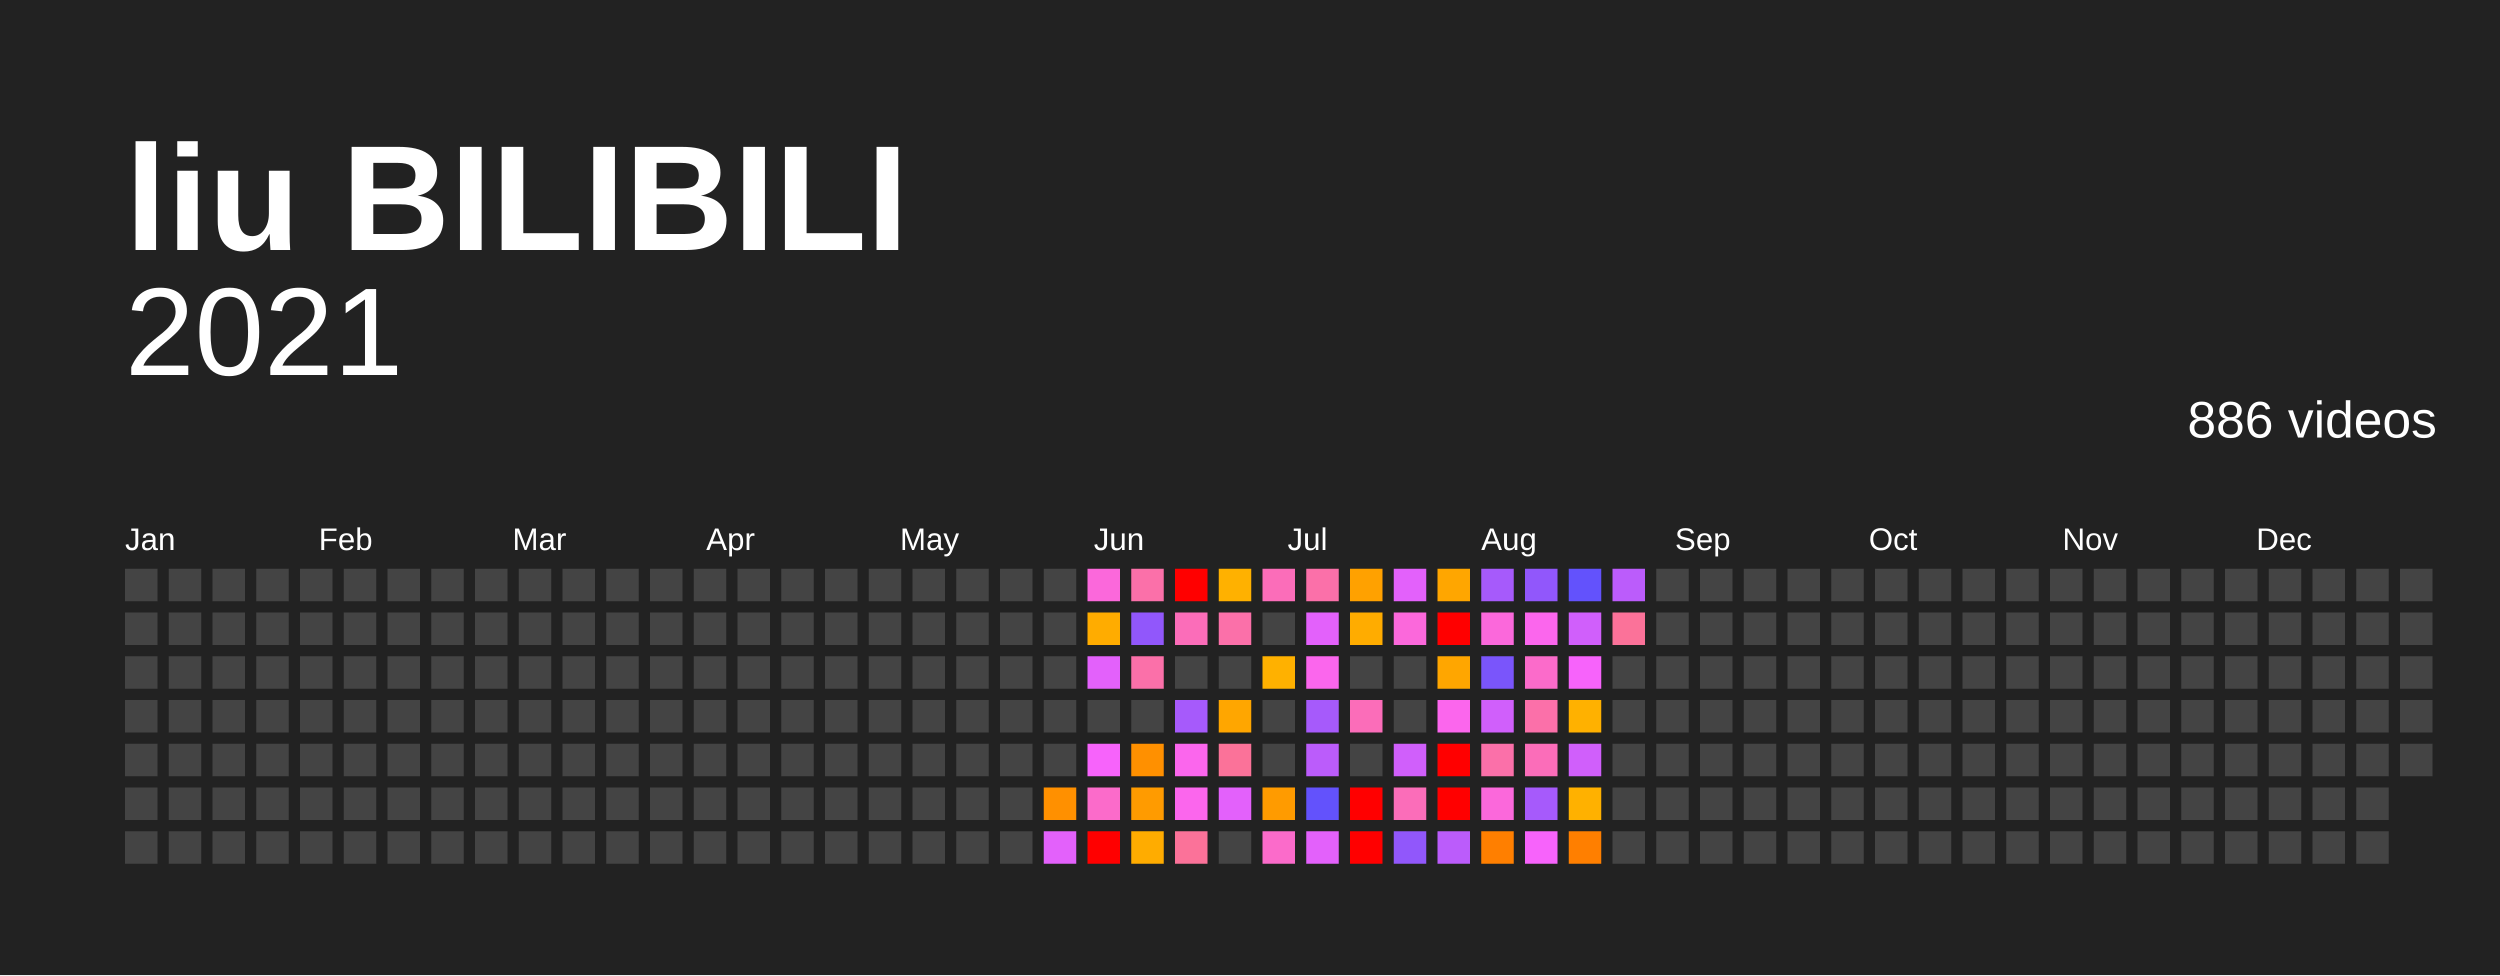
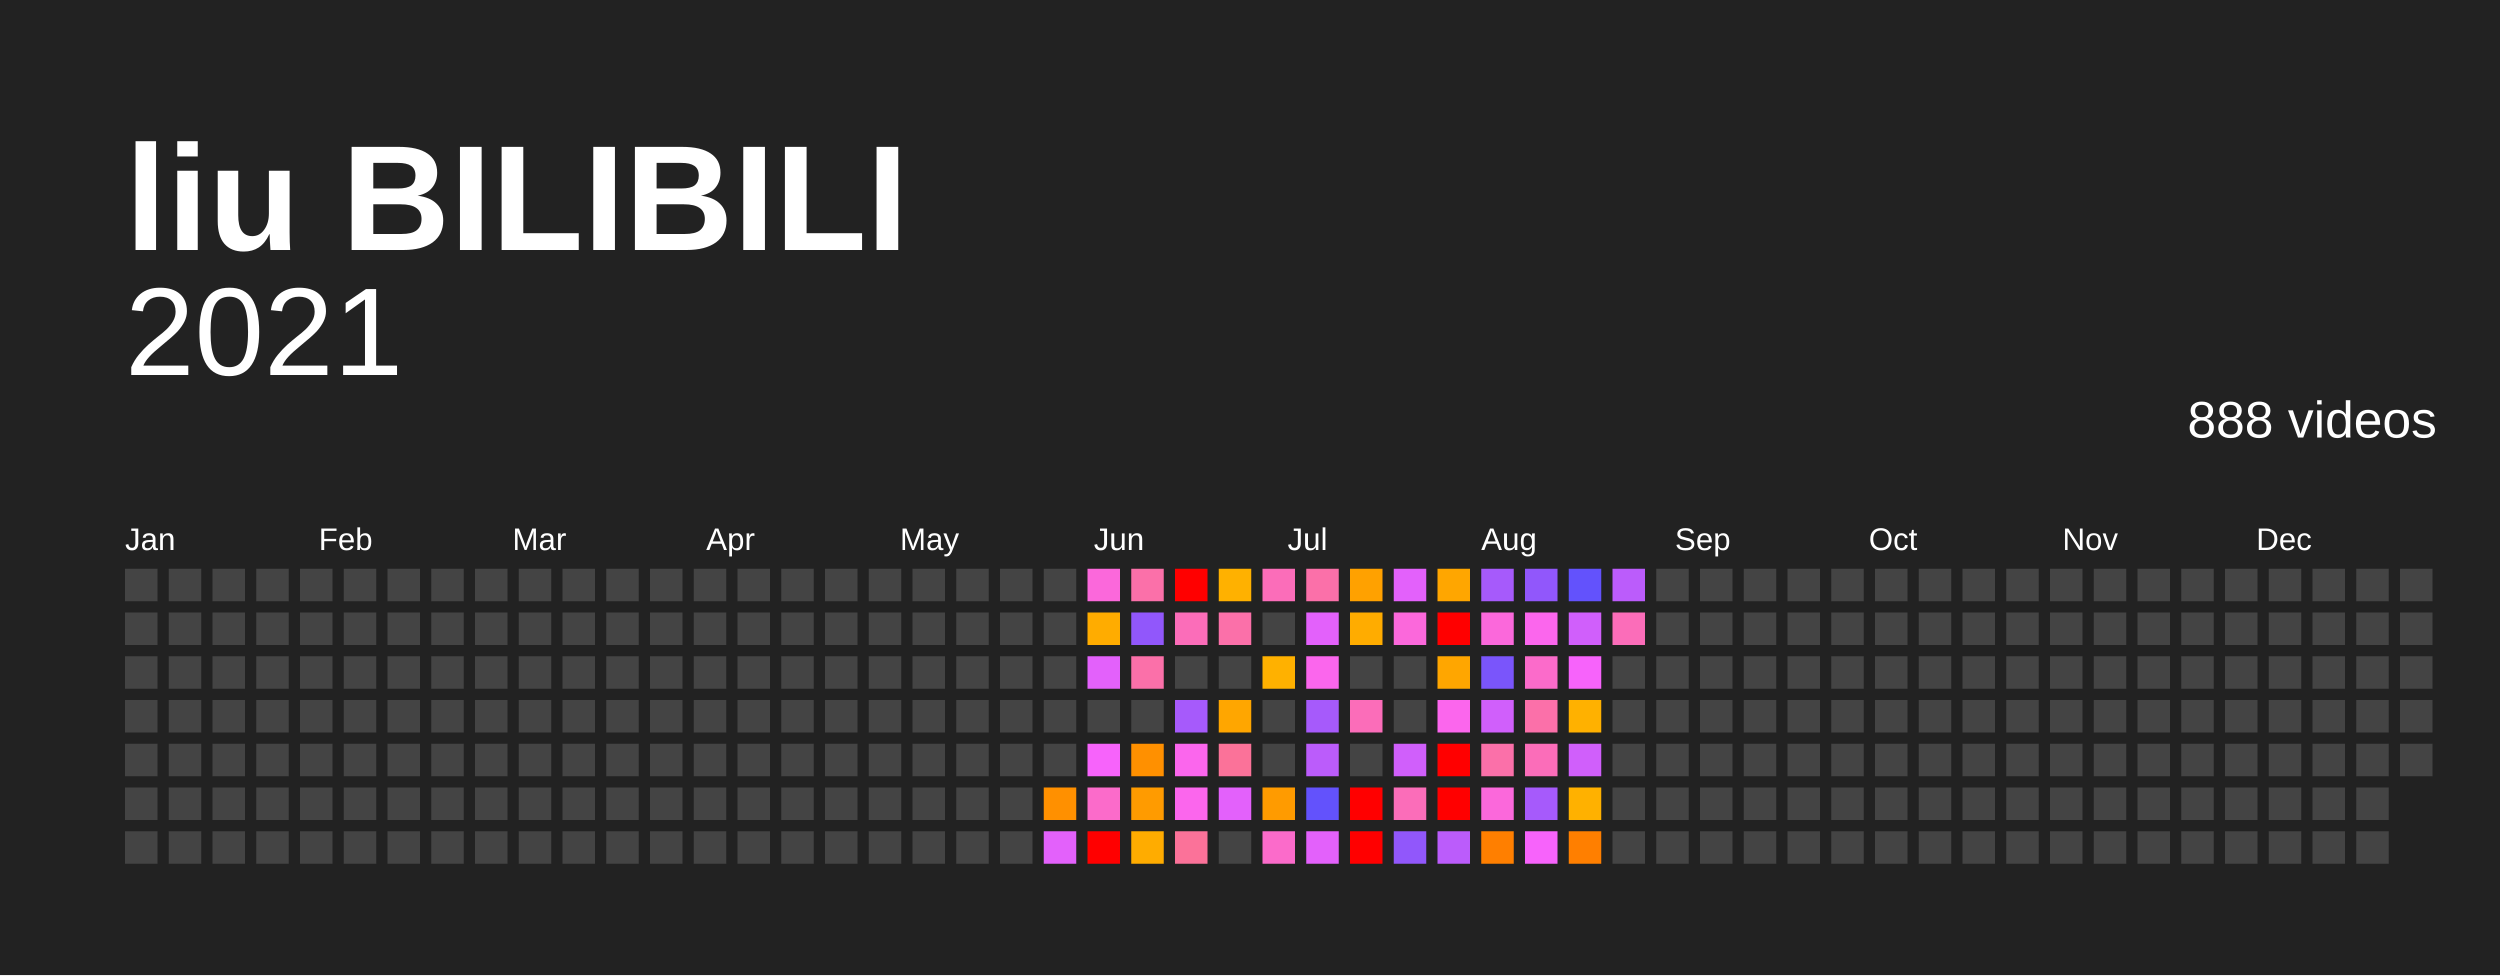
<svg xmlns="http://www.w3.org/2000/svg" baseProfile="full" height="78mm" version="1.1" viewBox="0,0,200,78" width="200mm">
  <defs />
  <rect fill="#222222" height="78" width="200" x="0" y="0" />
  <text fill="#FFFFFF" style="font-size:12px; font-family:Arial; font-weight:bold;" x="10" y="20">liu BILIBILI</text>
  <text alignment-baseline="hanging" fill="#FFFFFF" style="font-size:10.0px; font-family:Arial;" x="10" y="30">2021</text>
-   <text alignment-baseline="hanging" fill="#FFFFFF" style="font-size:4.125px; font-family:Arial;" x="175" y="35">886 videos</text>
+   <text alignment-baseline="hanging" fill="#FFFFFF" style="font-size:4.125px; font-family:Arial;" x="175" y="35">888 videos</text>
  <text fill="#FFFFFF" style="font-size:2.5px; font-family:Arial" x="10.0" y="44">Jan</text>
  <text fill="#FFFFFF" style="font-size:2.5px; font-family:Arial" x="25.5" y="44">Feb</text>
  <text fill="#FFFFFF" style="font-size:2.5px; font-family:Arial" x="41.0" y="44">Mar</text>
  <text fill="#FFFFFF" style="font-size:2.5px; font-family:Arial" x="56.5" y="44">Apr</text>
  <text fill="#FFFFFF" style="font-size:2.5px; font-family:Arial" x="72.0" y="44">May</text>
  <text fill="#FFFFFF" style="font-size:2.5px; font-family:Arial" x="87.5" y="44">Jun</text>
  <text fill="#FFFFFF" style="font-size:2.5px; font-family:Arial" x="103.0" y="44">Jul</text>
  <text fill="#FFFFFF" style="font-size:2.5px; font-family:Arial" x="118.5" y="44">Aug</text>
  <text fill="#FFFFFF" style="font-size:2.5px; font-family:Arial" x="134.0" y="44">Sep</text>
  <text fill="#FFFFFF" style="font-size:2.5px; font-family:Arial" x="149.5" y="44">Oct</text>
  <text fill="#FFFFFF" style="font-size:2.5px; font-family:Arial" x="165.0" y="44">Nov</text>
  <text fill="#FFFFFF" style="font-size:2.5px; font-family:Arial" x="180.5" y="44">Dec</text>
  <rect fill="#444444" height="2.6" width="2.6" x="10.0" y="45.5" />
  <rect fill="#444444" height="2.6" width="2.6" x="10.0" y="49.0" />
  <rect fill="#444444" height="2.6" width="2.6" x="10.0" y="52.5" />
  <rect fill="#444444" height="2.6" width="2.6" x="10.0" y="56.0" />
  <rect fill="#444444" height="2.6" width="2.6" x="10.0" y="59.5" />
  <rect fill="#444444" height="2.6" width="2.6" x="10.0" y="63.0" />
  <rect fill="#444444" height="2.6" width="2.6" x="10.0" y="66.5" />
  <rect fill="#444444" height="2.6" width="2.6" x="13.5" y="45.5" />
  <rect fill="#444444" height="2.6" width="2.6" x="13.5" y="49.0" />
  <rect fill="#444444" height="2.6" width="2.6" x="13.5" y="52.5" />
  <rect fill="#444444" height="2.6" width="2.6" x="13.5" y="56.0" />
  <rect fill="#444444" height="2.6" width="2.6" x="13.5" y="59.5" />
  <rect fill="#444444" height="2.6" width="2.6" x="13.5" y="63.0" />
  <rect fill="#444444" height="2.6" width="2.6" x="13.5" y="66.5" />
  <rect fill="#444444" height="2.6" width="2.6" x="17.0" y="45.5" />
  <rect fill="#444444" height="2.6" width="2.6" x="17.0" y="49.0" />
  <rect fill="#444444" height="2.6" width="2.6" x="17.0" y="52.5" />
  <rect fill="#444444" height="2.6" width="2.6" x="17.0" y="56.0" />
  <rect fill="#444444" height="2.6" width="2.6" x="17.0" y="59.5" />
  <rect fill="#444444" height="2.6" width="2.6" x="17.0" y="63.0" />
  <rect fill="#444444" height="2.6" width="2.6" x="17.0" y="66.5" />
  <rect fill="#444444" height="2.6" width="2.6" x="20.5" y="45.5" />
  <rect fill="#444444" height="2.6" width="2.6" x="20.5" y="49.0" />
  <rect fill="#444444" height="2.6" width="2.6" x="20.5" y="52.5" />
  <rect fill="#444444" height="2.6" width="2.6" x="20.5" y="56.0" />
  <rect fill="#444444" height="2.6" width="2.6" x="20.5" y="59.5" />
  <rect fill="#444444" height="2.6" width="2.6" x="20.5" y="63.0" />
  <rect fill="#444444" height="2.6" width="2.6" x="20.5" y="66.5" />
  <rect fill="#444444" height="2.6" width="2.6" x="24.0" y="45.5" />
  <rect fill="#444444" height="2.6" width="2.6" x="24.0" y="49.0" />
  <rect fill="#444444" height="2.6" width="2.6" x="24.0" y="52.5" />
  <rect fill="#444444" height="2.6" width="2.6" x="24.0" y="56.0" />
  <rect fill="#444444" height="2.6" width="2.6" x="24.0" y="59.5" />
  <rect fill="#444444" height="2.6" width="2.6" x="24.0" y="63.0" />
  <rect fill="#444444" height="2.6" width="2.6" x="24.0" y="66.5" />
  <rect fill="#444444" height="2.6" width="2.6" x="27.5" y="45.5" />
  <rect fill="#444444" height="2.6" width="2.6" x="27.5" y="49.0" />
  <rect fill="#444444" height="2.6" width="2.6" x="27.5" y="52.5" />
  <rect fill="#444444" height="2.6" width="2.6" x="27.5" y="56.0" />
  <rect fill="#444444" height="2.6" width="2.6" x="27.5" y="59.5" />
  <rect fill="#444444" height="2.6" width="2.6" x="27.5" y="63.0" />
  <rect fill="#444444" height="2.6" width="2.6" x="27.5" y="66.5" />
  <rect fill="#444444" height="2.6" width="2.6" x="31.0" y="45.5" />
  <rect fill="#444444" height="2.6" width="2.6" x="31.0" y="49.0" />
  <rect fill="#444444" height="2.6" width="2.6" x="31.0" y="52.5" />
  <rect fill="#444444" height="2.6" width="2.6" x="31.0" y="56.0" />
  <rect fill="#444444" height="2.6" width="2.6" x="31.0" y="59.5" />
  <rect fill="#444444" height="2.6" width="2.6" x="31.0" y="63.0" />
  <rect fill="#444444" height="2.6" width="2.6" x="31.0" y="66.5" />
  <rect fill="#444444" height="2.6" width="2.6" x="34.5" y="45.5" />
  <rect fill="#444444" height="2.6" width="2.6" x="34.5" y="49.0" />
  <rect fill="#444444" height="2.6" width="2.6" x="34.5" y="52.5" />
  <rect fill="#444444" height="2.6" width="2.6" x="34.5" y="56.0" />
  <rect fill="#444444" height="2.6" width="2.6" x="34.5" y="59.5" />
  <rect fill="#444444" height="2.6" width="2.6" x="34.5" y="63.0" />
  <rect fill="#444444" height="2.6" width="2.6" x="34.5" y="66.5" />
  <rect fill="#444444" height="2.6" width="2.6" x="38.0" y="45.5" />
  <rect fill="#444444" height="2.6" width="2.6" x="38.0" y="49.0" />
  <rect fill="#444444" height="2.6" width="2.6" x="38.0" y="52.5" />
  <rect fill="#444444" height="2.6" width="2.6" x="38.0" y="56.0" />
  <rect fill="#444444" height="2.6" width="2.6" x="38.0" y="59.5" />
  <rect fill="#444444" height="2.6" width="2.6" x="38.0" y="63.0" />
  <rect fill="#444444" height="2.6" width="2.6" x="38.0" y="66.5" />
  <rect fill="#444444" height="2.6" width="2.6" x="41.5" y="45.5" />
  <rect fill="#444444" height="2.6" width="2.6" x="41.5" y="49.0" />
  <rect fill="#444444" height="2.6" width="2.6" x="41.5" y="52.5" />
  <rect fill="#444444" height="2.6" width="2.6" x="41.5" y="56.0" />
  <rect fill="#444444" height="2.6" width="2.6" x="41.5" y="59.5" />
  <rect fill="#444444" height="2.6" width="2.6" x="41.5" y="63.0" />
  <rect fill="#444444" height="2.6" width="2.6" x="41.5" y="66.5" />
  <rect fill="#444444" height="2.6" width="2.6" x="45.0" y="45.5" />
  <rect fill="#444444" height="2.6" width="2.6" x="45.0" y="49.0" />
  <rect fill="#444444" height="2.6" width="2.6" x="45.0" y="52.5" />
  <rect fill="#444444" height="2.6" width="2.6" x="45.0" y="56.0" />
  <rect fill="#444444" height="2.6" width="2.6" x="45.0" y="59.5" />
  <rect fill="#444444" height="2.6" width="2.6" x="45.0" y="63.0" />
  <rect fill="#444444" height="2.6" width="2.6" x="45.0" y="66.5" />
  <rect fill="#444444" height="2.6" width="2.6" x="48.5" y="45.5" />
  <rect fill="#444444" height="2.6" width="2.6" x="48.5" y="49.0" />
  <rect fill="#444444" height="2.6" width="2.6" x="48.5" y="52.5" />
  <rect fill="#444444" height="2.6" width="2.6" x="48.5" y="56.0" />
  <rect fill="#444444" height="2.6" width="2.6" x="48.5" y="59.5" />
  <rect fill="#444444" height="2.6" width="2.6" x="48.5" y="63.0" />
  <rect fill="#444444" height="2.6" width="2.6" x="48.5" y="66.5" />
  <rect fill="#444444" height="2.6" width="2.6" x="52.0" y="45.5" />
  <rect fill="#444444" height="2.6" width="2.6" x="52.0" y="49.0" />
  <rect fill="#444444" height="2.6" width="2.6" x="52.0" y="52.5" />
  <rect fill="#444444" height="2.6" width="2.6" x="52.0" y="56.0" />
  <rect fill="#444444" height="2.6" width="2.6" x="52.0" y="59.5" />
  <rect fill="#444444" height="2.6" width="2.6" x="52.0" y="63.0" />
  <rect fill="#444444" height="2.6" width="2.6" x="52.0" y="66.5" />
  <rect fill="#444444" height="2.6" width="2.6" x="55.5" y="45.5" />
  <rect fill="#444444" height="2.6" width="2.6" x="55.5" y="49.0" />
  <rect fill="#444444" height="2.6" width="2.6" x="55.5" y="52.5" />
  <rect fill="#444444" height="2.6" width="2.6" x="55.5" y="56.0" />
  <rect fill="#444444" height="2.6" width="2.6" x="55.5" y="59.5" />
  <rect fill="#444444" height="2.6" width="2.6" x="55.5" y="63.0" />
  <rect fill="#444444" height="2.6" width="2.6" x="55.5" y="66.5" />
  <rect fill="#444444" height="2.6" width="2.6" x="59.0" y="45.5" />
  <rect fill="#444444" height="2.6" width="2.6" x="59.0" y="49.0" />
  <rect fill="#444444" height="2.6" width="2.6" x="59.0" y="52.5" />
  <rect fill="#444444" height="2.6" width="2.6" x="59.0" y="56.0" />
  <rect fill="#444444" height="2.6" width="2.6" x="59.0" y="59.5" />
  <rect fill="#444444" height="2.6" width="2.6" x="59.0" y="63.0" />
  <rect fill="#444444" height="2.6" width="2.6" x="59.0" y="66.5" />
  <rect fill="#444444" height="2.6" width="2.6" x="62.5" y="45.5" />
  <rect fill="#444444" height="2.6" width="2.6" x="62.5" y="49.0" />
  <rect fill="#444444" height="2.6" width="2.6" x="62.5" y="52.5" />
  <rect fill="#444444" height="2.6" width="2.6" x="62.5" y="56.0" />
  <rect fill="#444444" height="2.6" width="2.6" x="62.5" y="59.5" />
  <rect fill="#444444" height="2.6" width="2.6" x="62.5" y="63.0" />
  <rect fill="#444444" height="2.6" width="2.6" x="62.5" y="66.5" />
  <rect fill="#444444" height="2.6" width="2.6" x="66.0" y="45.5" />
  <rect fill="#444444" height="2.6" width="2.6" x="66.0" y="49.0" />
  <rect fill="#444444" height="2.6" width="2.6" x="66.0" y="52.5" />
  <rect fill="#444444" height="2.6" width="2.6" x="66.0" y="56.0" />
  <rect fill="#444444" height="2.6" width="2.6" x="66.0" y="59.5" />
  <rect fill="#444444" height="2.6" width="2.6" x="66.0" y="63.0" />
  <rect fill="#444444" height="2.6" width="2.6" x="66.0" y="66.5" />
  <rect fill="#444444" height="2.6" width="2.6" x="69.5" y="45.5" />
  <rect fill="#444444" height="2.6" width="2.6" x="69.5" y="49.0" />
  <rect fill="#444444" height="2.6" width="2.6" x="69.5" y="52.5" />
  <rect fill="#444444" height="2.6" width="2.6" x="69.5" y="56.0" />
  <rect fill="#444444" height="2.6" width="2.6" x="69.5" y="59.5" />
  <rect fill="#444444" height="2.6" width="2.6" x="69.5" y="63.0" />
  <rect fill="#444444" height="2.6" width="2.6" x="69.5" y="66.5" />
  <rect fill="#444444" height="2.6" width="2.6" x="73.0" y="45.5" />
  <rect fill="#444444" height="2.6" width="2.6" x="73.0" y="49.0" />
  <rect fill="#444444" height="2.6" width="2.6" x="73.0" y="52.5" />
  <rect fill="#444444" height="2.6" width="2.6" x="73.0" y="56.0" />
  <rect fill="#444444" height="2.6" width="2.6" x="73.0" y="59.5" />
  <rect fill="#444444" height="2.6" width="2.6" x="73.0" y="63.0" />
  <rect fill="#444444" height="2.6" width="2.6" x="73.0" y="66.5" />
  <rect fill="#444444" height="2.6" width="2.6" x="76.5" y="45.5" />
  <rect fill="#444444" height="2.6" width="2.6" x="76.5" y="49.0" />
  <rect fill="#444444" height="2.6" width="2.6" x="76.5" y="52.5" />
  <rect fill="#444444" height="2.6" width="2.6" x="76.5" y="56.0" />
  <rect fill="#444444" height="2.6" width="2.6" x="76.5" y="59.5" />
  <rect fill="#444444" height="2.6" width="2.6" x="76.5" y="63.0" />
  <rect fill="#444444" height="2.6" width="2.6" x="76.5" y="66.5" />
  <rect fill="#444444" height="2.6" width="2.6" x="80.0" y="45.5" />
  <rect fill="#444444" height="2.6" width="2.6" x="80.0" y="49.0" />
  <rect fill="#444444" height="2.6" width="2.6" x="80.0" y="52.5" />
  <rect fill="#444444" height="2.6" width="2.6" x="80.0" y="56.0" />
  <rect fill="#444444" height="2.6" width="2.6" x="80.0" y="59.5" />
  <rect fill="#444444" height="2.6" width="2.6" x="80.0" y="63.0" />
  <rect fill="#444444" height="2.6" width="2.6" x="80.0" y="66.5" />
  <rect fill="#444444" height="2.6" width="2.6" x="83.5" y="45.5" />
  <rect fill="#444444" height="2.6" width="2.6" x="83.5" y="49.0" />
  <rect fill="#444444" height="2.6" width="2.6" x="83.5" y="52.5" />
  <rect fill="#444444" height="2.6" width="2.6" x="83.5" y="56.0" />
  <rect fill="#444444" height="2.6" width="2.6" x="83.5" y="59.5" />
  <rect fill="#ff9000" height="2.6" width="2.6" x="83.5" y="63.0" />
  <rect fill="#e361fb" height="2.6" width="2.6" x="83.5" y="66.5" />
  <rect fill="#fb68db" height="2.6" width="2.6" x="87.0" y="45.5" />
  <rect fill="#ffac00" height="2.6" width="2.6" x="87.0" y="49.0" />
  <rect fill="#e361fb" height="2.6" width="2.6" x="87.0" y="52.5" />
  <rect fill="#444444" height="2.6" width="2.6" x="87.0" y="56.0" />
  <rect fill="#f763fb" height="2.6" width="2.6" x="87.0" y="59.5" />
  <rect fill="#fb6bca" height="2.6" width="2.6" x="87.0" y="63.0" />
  <rect fill="red" height="2.6" width="2.6" x="87.0" y="66.5" />
  <rect fill="#fb70a9" height="2.6" width="2.6" x="90.5" y="45.5" />
  <rect fill="#9157fb" height="2.6" width="2.6" x="90.5" y="49.0" />
  <rect fill="#fb70a9" height="2.6" width="2.6" x="90.5" y="52.5" />
  <rect fill="#444444" height="2.6" width="2.6" x="90.5" y="56.0" />
  <rect fill="#ff9000" height="2.6" width="2.6" x="90.5" y="59.5" />
  <rect fill="#ff9b00" height="2.6" width="2.6" x="90.5" y="63.0" />
  <rect fill="#ffac00" height="2.6" width="2.6" x="90.5" y="66.5" />
  <rect fill="red" height="2.6" width="2.6" x="94.0" y="45.5" />
  <rect fill="#fb6db9" height="2.6" width="2.6" x="94.0" y="49.0" />
  <rect fill="#444444" height="2.6" width="2.6" x="94.0" y="52.5" />
  <rect fill="#a65afb" height="2.6" width="2.6" x="94.0" y="56.0" />
  <rect fill="#fb66ed" height="2.6" width="2.6" x="94.0" y="59.5" />
  <rect fill="#fb66ed" height="2.6" width="2.6" x="94.0" y="63.0" />
  <rect fill="#fb7299" height="2.6" width="2.6" x="94.0" y="66.5" />
  <rect fill="#ffb100" height="2.6" width="2.6" x="97.5" y="45.5" />
  <rect fill="#fb70a9" height="2.6" width="2.6" x="97.5" y="49.0" />
  <rect fill="#444444" height="2.6" width="2.6" x="97.5" y="52.5" />
  <rect fill="#ffa600" height="2.6" width="2.6" x="97.5" y="56.0" />
  <rect fill="#fb7299" height="2.6" width="2.6" x="97.5" y="59.5" />
  <rect fill="#e361fb" height="2.6" width="2.6" x="97.5" y="63.0" />
  <rect fill="#444444" height="2.6" width="2.6" x="97.5" y="66.5" />
  <rect fill="#fb6db9" height="2.6" width="2.6" x="101.0" y="45.5" />
  <rect fill="#444444" height="2.6" width="2.6" x="101.0" y="49.0" />
  <rect fill="#ffb100" height="2.6" width="2.6" x="101.0" y="52.5" />
  <rect fill="#444444" height="2.6" width="2.6" x="101.0" y="56.0" />
  <rect fill="#444444" height="2.6" width="2.6" x="101.0" y="59.5" />
  <rect fill="#ff9b00" height="2.6" width="2.6" x="101.0" y="63.0" />
  <rect fill="#fb6bca" height="2.6" width="2.6" x="101.0" y="66.5" />
  <rect fill="#fb70a9" height="2.6" width="2.6" x="104.5" y="45.5" />
  <rect fill="#e361fb" height="2.6" width="2.6" x="104.5" y="49.0" />
  <rect fill="#fb66ed" height="2.6" width="2.6" x="104.5" y="52.5" />
  <rect fill="#a65afb" height="2.6" width="2.6" x="104.5" y="56.0" />
  <rect fill="#bb5cfb" height="2.6" width="2.6" x="104.5" y="59.5" />
  <rect fill="#6352fc" height="2.6" width="2.6" x="104.5" y="63.0" />
  <rect fill="#e361fb" height="2.6" width="2.6" x="104.5" y="66.5" />
  <rect fill="#ffa100" height="2.6" width="2.6" x="108.0" y="45.5" />
  <rect fill="#ffac00" height="2.6" width="2.6" x="108.0" y="49.0" />
  <rect fill="#444444" height="2.6" width="2.6" x="108.0" y="52.5" />
  <rect fill="#fb6db9" height="2.6" width="2.6" x="108.0" y="56.0" />
  <rect fill="#444444" height="2.6" width="2.6" x="108.0" y="59.5" />
  <rect fill="red" height="2.6" width="2.6" x="108.0" y="63.0" />
  <rect fill="red" height="2.6" width="2.6" x="108.0" y="66.5" />
  <rect fill="#e361fb" height="2.6" width="2.6" x="111.5" y="45.5" />
  <rect fill="#fb68db" height="2.6" width="2.6" x="111.5" y="49.0" />
  <rect fill="#444444" height="2.6" width="2.6" x="111.5" y="52.5" />
  <rect fill="#444444" height="2.6" width="2.6" x="111.5" y="56.0" />
  <rect fill="#d05ffb" height="2.6" width="2.6" x="111.5" y="59.5" />
  <rect fill="#fb6db9" height="2.6" width="2.6" x="111.5" y="63.0" />
  <rect fill="#9157fb" height="2.6" width="2.6" x="111.5" y="66.5" />
  <rect fill="#ffa600" height="2.6" width="2.6" x="115.0" y="45.5" />
  <rect fill="red" height="2.6" width="2.6" x="115.0" y="49.0" />
  <rect fill="#ffa600" height="2.6" width="2.6" x="115.0" y="52.5" />
  <rect fill="#fb66ed" height="2.6" width="2.6" x="115.0" y="56.0" />
  <rect fill="red" height="2.6" width="2.6" x="115.0" y="59.5" />
  <rect fill="red" height="2.6" width="2.6" x="115.0" y="63.0" />
  <rect fill="#bb5cfb" height="2.6" width="2.6" x="115.0" y="66.5" />
  <rect fill="#a65afb" height="2.6" width="2.6" x="118.5" y="45.5" />
  <rect fill="#fb68db" height="2.6" width="2.6" x="118.5" y="49.0" />
  <rect fill="#7a55fb" height="2.6" width="2.6" x="118.5" y="52.5" />
  <rect fill="#d05ffb" height="2.6" width="2.6" x="118.5" y="56.0" />
  <rect fill="#fb70a9" height="2.6" width="2.6" x="118.5" y="59.5" />
  <rect fill="#fb68db" height="2.6" width="2.6" x="118.5" y="63.0" />
  <rect fill="#ff7f00" height="2.6" width="2.6" x="118.5" y="66.5" />
  <rect fill="#9157fb" height="2.6" width="2.6" x="122.0" y="45.5" />
  <rect fill="#fb66ed" height="2.6" width="2.6" x="122.0" y="49.0" />
  <rect fill="#fb6bca" height="2.6" width="2.6" x="122.0" y="52.5" />
  <rect fill="#fb70a9" height="2.6" width="2.6" x="122.0" y="56.0" />
  <rect fill="#fb6db9" height="2.6" width="2.6" x="122.0" y="59.5" />
  <rect fill="#a65afb" height="2.6" width="2.6" x="122.0" y="63.0" />
  <rect fill="#f763fb" height="2.6" width="2.6" x="122.0" y="66.5" />
  <rect fill="#6352fc" height="2.6" width="2.6" x="125.5" y="45.5" />
  <rect fill="#d05ffb" height="2.6" width="2.6" x="125.5" y="49.0" />
  <rect fill="#f763fb" height="2.6" width="2.6" x="125.5" y="52.5" />
  <rect fill="#ffb100" height="2.6" width="2.6" x="125.5" y="56.0" />
  <rect fill="#d05ffb" height="2.6" width="2.6" x="125.5" y="59.5" />
  <rect fill="#ffb100" height="2.6" width="2.6" x="125.5" y="63.0" />
  <rect fill="#ff7f00" height="2.6" width="2.6" x="125.5" y="66.5" />
  <rect fill="#bb5cfb" height="2.6" width="2.6" x="129.0" y="45.5" />
-   <rect fill="#fb7299" height="2.6" width="2.6" x="129.0" y="49.0" />
+   <rect fill="#fb6db9" height="2.6" width="2.6" x="129.0" y="49.0" />
  <rect fill="#444444" height="2.6" width="2.6" x="129.0" y="52.5" />
  <rect fill="#444444" height="2.6" width="2.6" x="129.0" y="56.0" />
  <rect fill="#444444" height="2.6" width="2.6" x="129.0" y="59.5" />
  <rect fill="#444444" height="2.6" width="2.6" x="129.0" y="63.0" />
  <rect fill="#444444" height="2.6" width="2.6" x="129.0" y="66.5" />
  <rect fill="#444444" height="2.6" width="2.6" x="132.5" y="45.5" />
  <rect fill="#444444" height="2.6" width="2.6" x="132.5" y="49.0" />
  <rect fill="#444444" height="2.6" width="2.6" x="132.5" y="52.5" />
  <rect fill="#444444" height="2.6" width="2.6" x="132.5" y="56.0" />
  <rect fill="#444444" height="2.6" width="2.6" x="132.5" y="59.5" />
  <rect fill="#444444" height="2.6" width="2.6" x="132.5" y="63.0" />
  <rect fill="#444444" height="2.6" width="2.6" x="132.5" y="66.5" />
  <rect fill="#444444" height="2.6" width="2.6" x="136.0" y="45.5" />
  <rect fill="#444444" height="2.6" width="2.6" x="136.0" y="49.0" />
  <rect fill="#444444" height="2.6" width="2.6" x="136.0" y="52.5" />
  <rect fill="#444444" height="2.6" width="2.6" x="136.0" y="56.0" />
  <rect fill="#444444" height="2.6" width="2.6" x="136.0" y="59.5" />
  <rect fill="#444444" height="2.6" width="2.6" x="136.0" y="63.0" />
  <rect fill="#444444" height="2.6" width="2.6" x="136.0" y="66.5" />
  <rect fill="#444444" height="2.6" width="2.6" x="139.5" y="45.5" />
  <rect fill="#444444" height="2.6" width="2.6" x="139.5" y="49.0" />
  <rect fill="#444444" height="2.6" width="2.6" x="139.5" y="52.5" />
  <rect fill="#444444" height="2.6" width="2.6" x="139.5" y="56.0" />
  <rect fill="#444444" height="2.6" width="2.6" x="139.5" y="59.5" />
  <rect fill="#444444" height="2.6" width="2.6" x="139.5" y="63.0" />
  <rect fill="#444444" height="2.6" width="2.6" x="139.5" y="66.5" />
  <rect fill="#444444" height="2.6" width="2.6" x="143.0" y="45.5" />
  <rect fill="#444444" height="2.6" width="2.6" x="143.0" y="49.0" />
  <rect fill="#444444" height="2.6" width="2.6" x="143.0" y="52.5" />
  <rect fill="#444444" height="2.6" width="2.6" x="143.0" y="56.0" />
  <rect fill="#444444" height="2.6" width="2.6" x="143.0" y="59.5" />
  <rect fill="#444444" height="2.6" width="2.6" x="143.0" y="63.0" />
  <rect fill="#444444" height="2.6" width="2.6" x="143.0" y="66.5" />
  <rect fill="#444444" height="2.6" width="2.6" x="146.5" y="45.5" />
  <rect fill="#444444" height="2.6" width="2.6" x="146.5" y="49.0" />
  <rect fill="#444444" height="2.6" width="2.6" x="146.5" y="52.5" />
  <rect fill="#444444" height="2.6" width="2.6" x="146.5" y="56.0" />
  <rect fill="#444444" height="2.6" width="2.6" x="146.5" y="59.5" />
  <rect fill="#444444" height="2.6" width="2.6" x="146.5" y="63.0" />
  <rect fill="#444444" height="2.6" width="2.6" x="146.5" y="66.5" />
  <rect fill="#444444" height="2.6" width="2.6" x="150.0" y="45.5" />
  <rect fill="#444444" height="2.6" width="2.6" x="150.0" y="49.0" />
  <rect fill="#444444" height="2.6" width="2.6" x="150.0" y="52.5" />
  <rect fill="#444444" height="2.6" width="2.6" x="150.0" y="56.0" />
  <rect fill="#444444" height="2.6" width="2.6" x="150.0" y="59.5" />
  <rect fill="#444444" height="2.6" width="2.6" x="150.0" y="63.0" />
  <rect fill="#444444" height="2.6" width="2.6" x="150.0" y="66.5" />
  <rect fill="#444444" height="2.6" width="2.6" x="153.5" y="45.5" />
  <rect fill="#444444" height="2.6" width="2.6" x="153.5" y="49.0" />
  <rect fill="#444444" height="2.6" width="2.6" x="153.5" y="52.5" />
  <rect fill="#444444" height="2.6" width="2.6" x="153.5" y="56.0" />
  <rect fill="#444444" height="2.6" width="2.6" x="153.5" y="59.5" />
  <rect fill="#444444" height="2.6" width="2.6" x="153.5" y="63.0" />
  <rect fill="#444444" height="2.6" width="2.6" x="153.5" y="66.5" />
  <rect fill="#444444" height="2.6" width="2.6" x="157.0" y="45.5" />
  <rect fill="#444444" height="2.6" width="2.6" x="157.0" y="49.0" />
  <rect fill="#444444" height="2.6" width="2.6" x="157.0" y="52.5" />
  <rect fill="#444444" height="2.6" width="2.6" x="157.0" y="56.0" />
  <rect fill="#444444" height="2.6" width="2.6" x="157.0" y="59.5" />
  <rect fill="#444444" height="2.6" width="2.6" x="157.0" y="63.0" />
  <rect fill="#444444" height="2.6" width="2.6" x="157.0" y="66.5" />
  <rect fill="#444444" height="2.6" width="2.6" x="160.5" y="45.5" />
  <rect fill="#444444" height="2.6" width="2.6" x="160.5" y="49.0" />
  <rect fill="#444444" height="2.6" width="2.6" x="160.5" y="52.5" />
  <rect fill="#444444" height="2.6" width="2.6" x="160.5" y="56.0" />
  <rect fill="#444444" height="2.6" width="2.6" x="160.5" y="59.5" />
  <rect fill="#444444" height="2.6" width="2.6" x="160.5" y="63.0" />
  <rect fill="#444444" height="2.6" width="2.6" x="160.5" y="66.5" />
  <rect fill="#444444" height="2.6" width="2.6" x="164.0" y="45.5" />
  <rect fill="#444444" height="2.6" width="2.6" x="164.0" y="49.0" />
  <rect fill="#444444" height="2.6" width="2.6" x="164.0" y="52.5" />
  <rect fill="#444444" height="2.6" width="2.6" x="164.0" y="56.0" />
  <rect fill="#444444" height="2.6" width="2.6" x="164.0" y="59.5" />
  <rect fill="#444444" height="2.6" width="2.6" x="164.0" y="63.0" />
  <rect fill="#444444" height="2.6" width="2.6" x="164.0" y="66.5" />
  <rect fill="#444444" height="2.6" width="2.6" x="167.5" y="45.5" />
  <rect fill="#444444" height="2.6" width="2.6" x="167.5" y="49.0" />
  <rect fill="#444444" height="2.6" width="2.6" x="167.5" y="52.5" />
  <rect fill="#444444" height="2.6" width="2.6" x="167.5" y="56.0" />
  <rect fill="#444444" height="2.6" width="2.6" x="167.5" y="59.5" />
  <rect fill="#444444" height="2.6" width="2.6" x="167.5" y="63.0" />
  <rect fill="#444444" height="2.6" width="2.6" x="167.5" y="66.5" />
  <rect fill="#444444" height="2.6" width="2.6" x="171.0" y="45.5" />
  <rect fill="#444444" height="2.6" width="2.6" x="171.0" y="49.0" />
  <rect fill="#444444" height="2.6" width="2.6" x="171.0" y="52.5" />
  <rect fill="#444444" height="2.6" width="2.6" x="171.0" y="56.0" />
  <rect fill="#444444" height="2.6" width="2.6" x="171.0" y="59.5" />
  <rect fill="#444444" height="2.6" width="2.6" x="171.0" y="63.0" />
  <rect fill="#444444" height="2.6" width="2.6" x="171.0" y="66.5" />
  <rect fill="#444444" height="2.6" width="2.6" x="174.5" y="45.5" />
  <rect fill="#444444" height="2.6" width="2.6" x="174.5" y="49.0" />
  <rect fill="#444444" height="2.6" width="2.6" x="174.5" y="52.5" />
  <rect fill="#444444" height="2.6" width="2.6" x="174.5" y="56.0" />
  <rect fill="#444444" height="2.6" width="2.6" x="174.5" y="59.5" />
  <rect fill="#444444" height="2.6" width="2.6" x="174.5" y="63.0" />
  <rect fill="#444444" height="2.6" width="2.6" x="174.5" y="66.5" />
  <rect fill="#444444" height="2.6" width="2.6" x="178.0" y="45.5" />
  <rect fill="#444444" height="2.6" width="2.6" x="178.0" y="49.0" />
  <rect fill="#444444" height="2.6" width="2.6" x="178.0" y="52.5" />
  <rect fill="#444444" height="2.6" width="2.6" x="178.0" y="56.0" />
  <rect fill="#444444" height="2.6" width="2.6" x="178.0" y="59.5" />
  <rect fill="#444444" height="2.6" width="2.6" x="178.0" y="63.0" />
  <rect fill="#444444" height="2.6" width="2.6" x="178.0" y="66.5" />
  <rect fill="#444444" height="2.6" width="2.6" x="181.5" y="45.5" />
  <rect fill="#444444" height="2.6" width="2.6" x="181.5" y="49.0" />
  <rect fill="#444444" height="2.6" width="2.6" x="181.5" y="52.5" />
  <rect fill="#444444" height="2.6" width="2.6" x="181.5" y="56.0" />
  <rect fill="#444444" height="2.6" width="2.6" x="181.5" y="59.5" />
  <rect fill="#444444" height="2.6" width="2.6" x="181.5" y="63.0" />
  <rect fill="#444444" height="2.6" width="2.6" x="181.5" y="66.5" />
  <rect fill="#444444" height="2.6" width="2.6" x="185.0" y="45.5" />
  <rect fill="#444444" height="2.6" width="2.6" x="185.0" y="49.0" />
  <rect fill="#444444" height="2.6" width="2.6" x="185.0" y="52.5" />
  <rect fill="#444444" height="2.6" width="2.6" x="185.0" y="56.0" />
  <rect fill="#444444" height="2.6" width="2.6" x="185.0" y="59.5" />
  <rect fill="#444444" height="2.6" width="2.6" x="185.0" y="63.0" />
  <rect fill="#444444" height="2.6" width="2.6" x="185.0" y="66.5" />
  <rect fill="#444444" height="2.6" width="2.6" x="188.5" y="45.5" />
  <rect fill="#444444" height="2.6" width="2.6" x="188.5" y="49.0" />
  <rect fill="#444444" height="2.6" width="2.6" x="188.5" y="52.5" />
  <rect fill="#444444" height="2.6" width="2.6" x="188.5" y="56.0" />
  <rect fill="#444444" height="2.6" width="2.6" x="188.5" y="59.5" />
  <rect fill="#444444" height="2.6" width="2.6" x="188.5" y="63.0" />
  <rect fill="#444444" height="2.6" width="2.6" x="188.5" y="66.5" />
  <rect fill="#444444" height="2.6" width="2.6" x="192.0" y="45.5" />
  <rect fill="#444444" height="2.6" width="2.6" x="192.0" y="49.0" />
  <rect fill="#444444" height="2.6" width="2.6" x="192.0" y="52.5" />
  <rect fill="#444444" height="2.6" width="2.6" x="192.0" y="56.0" />
  <rect fill="#444444" height="2.6" width="2.6" x="192.0" y="59.5" />
</svg>
